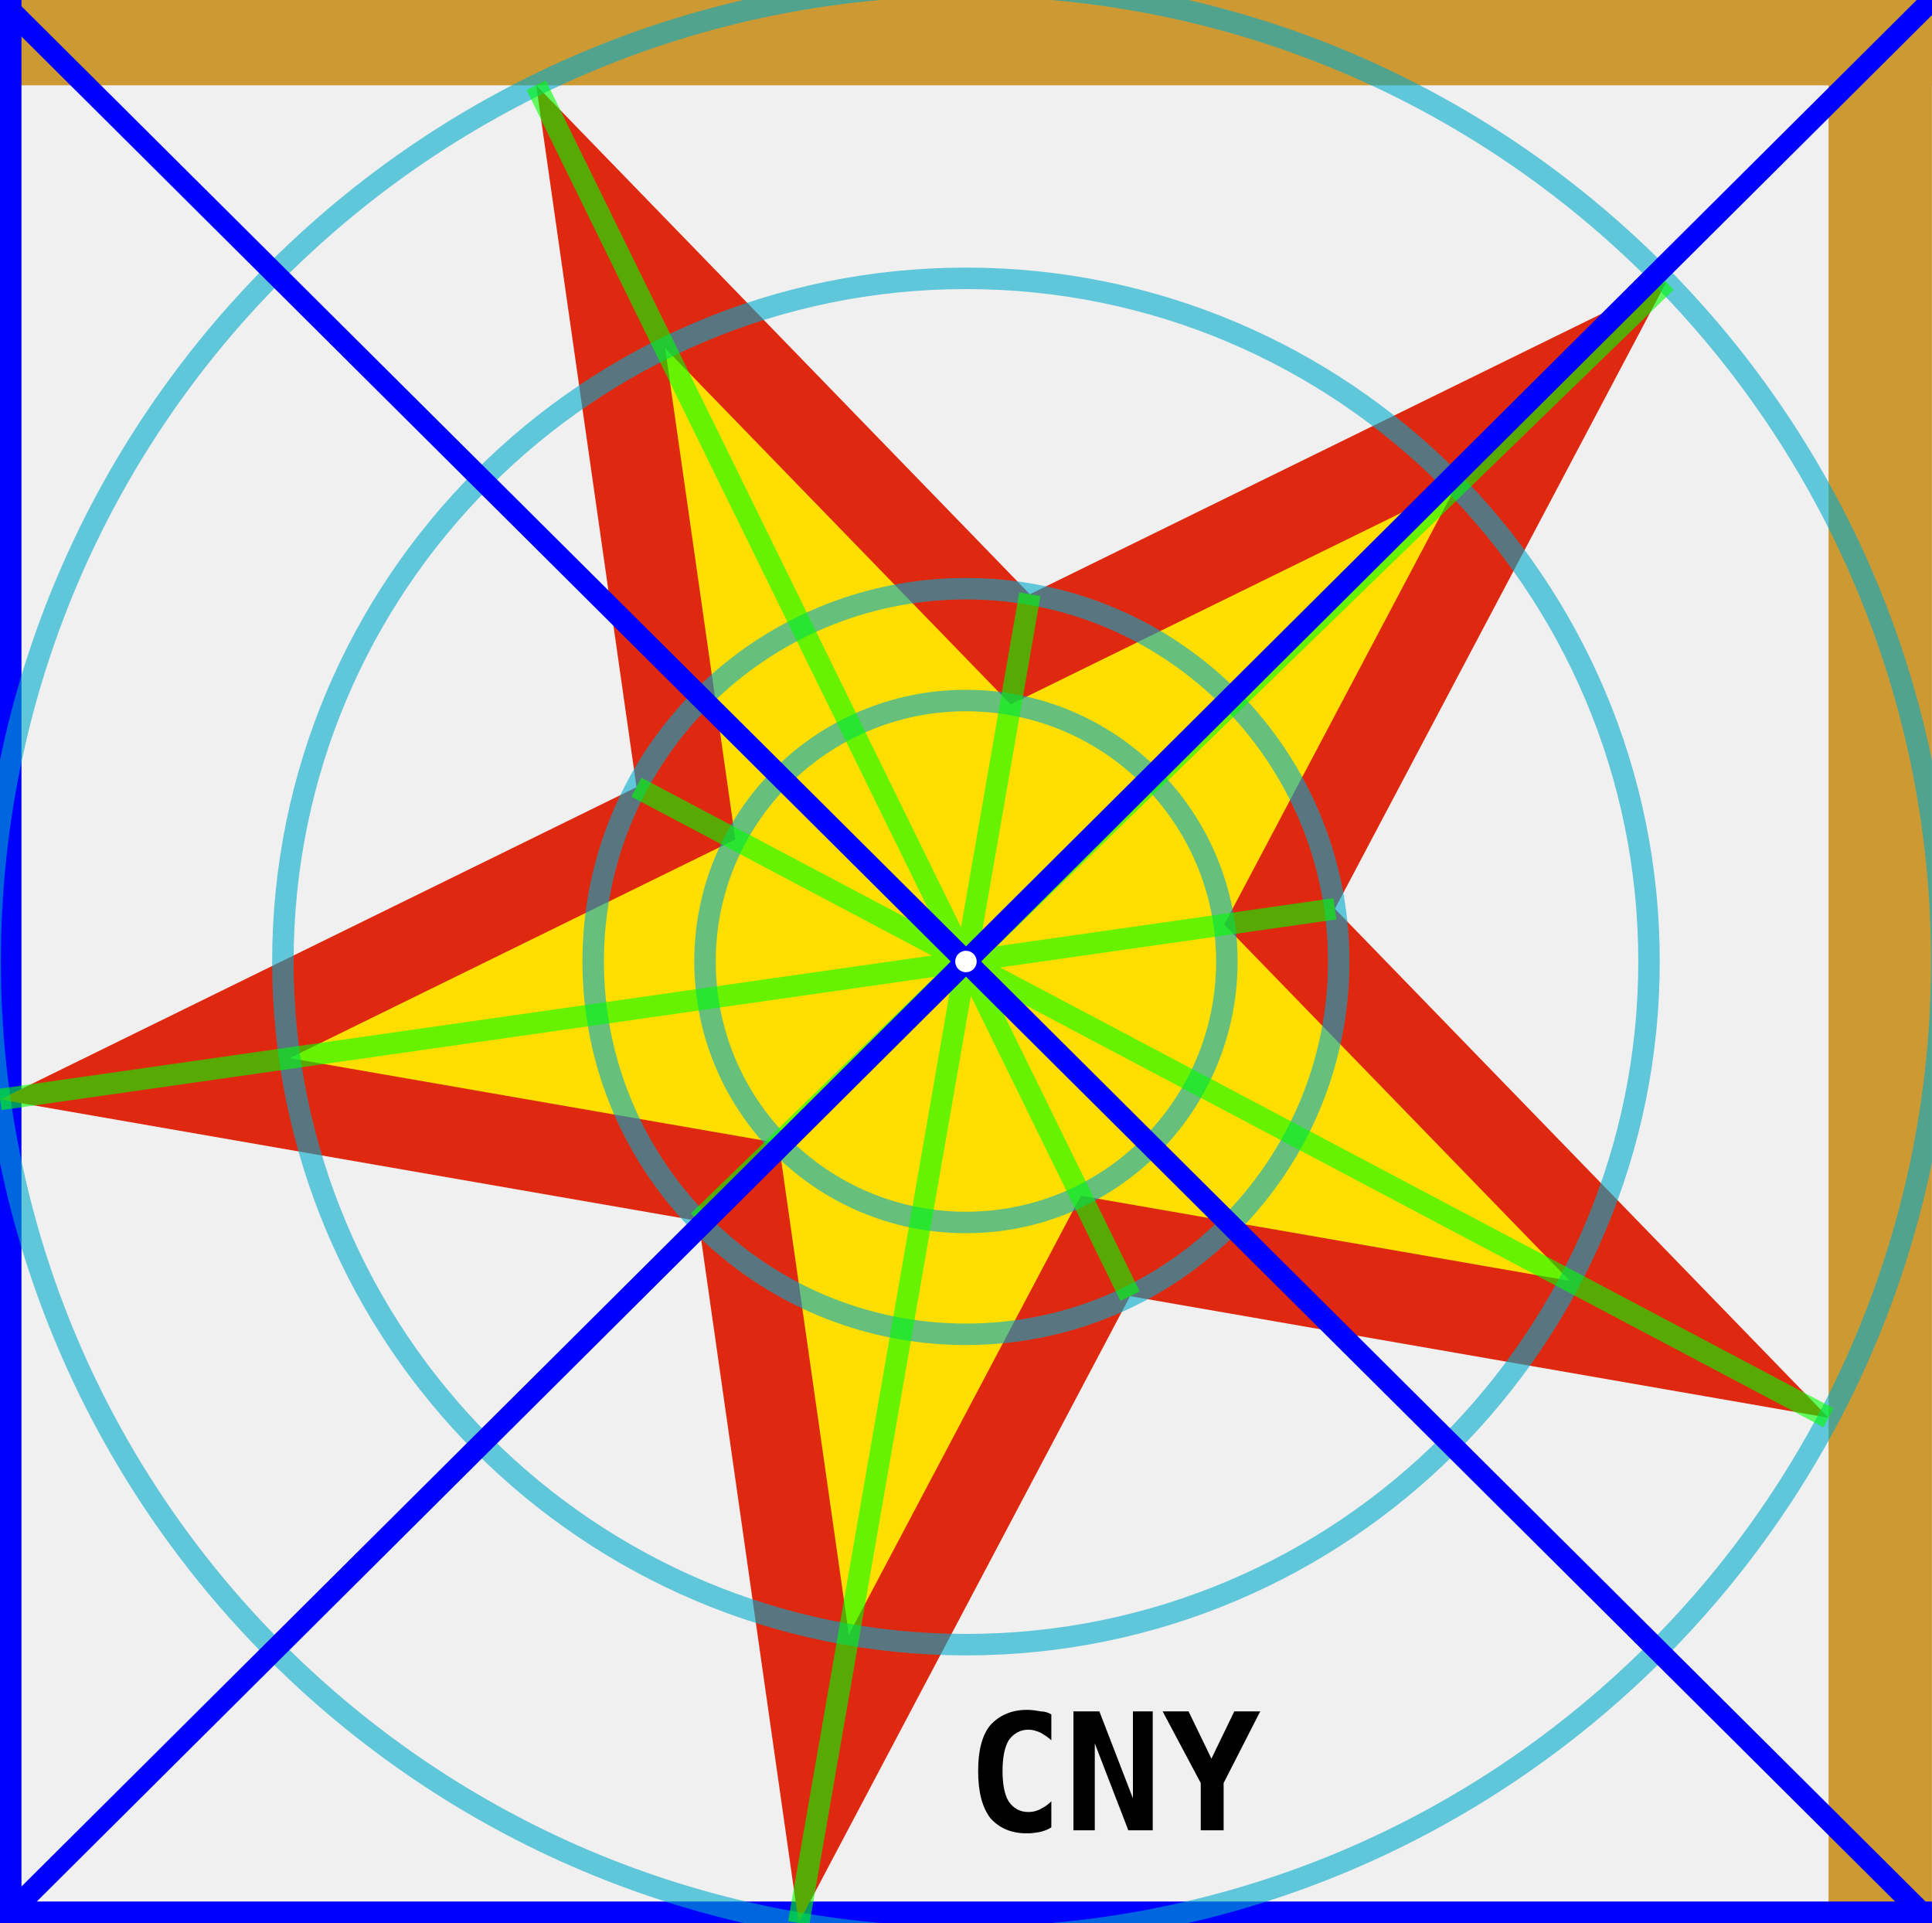
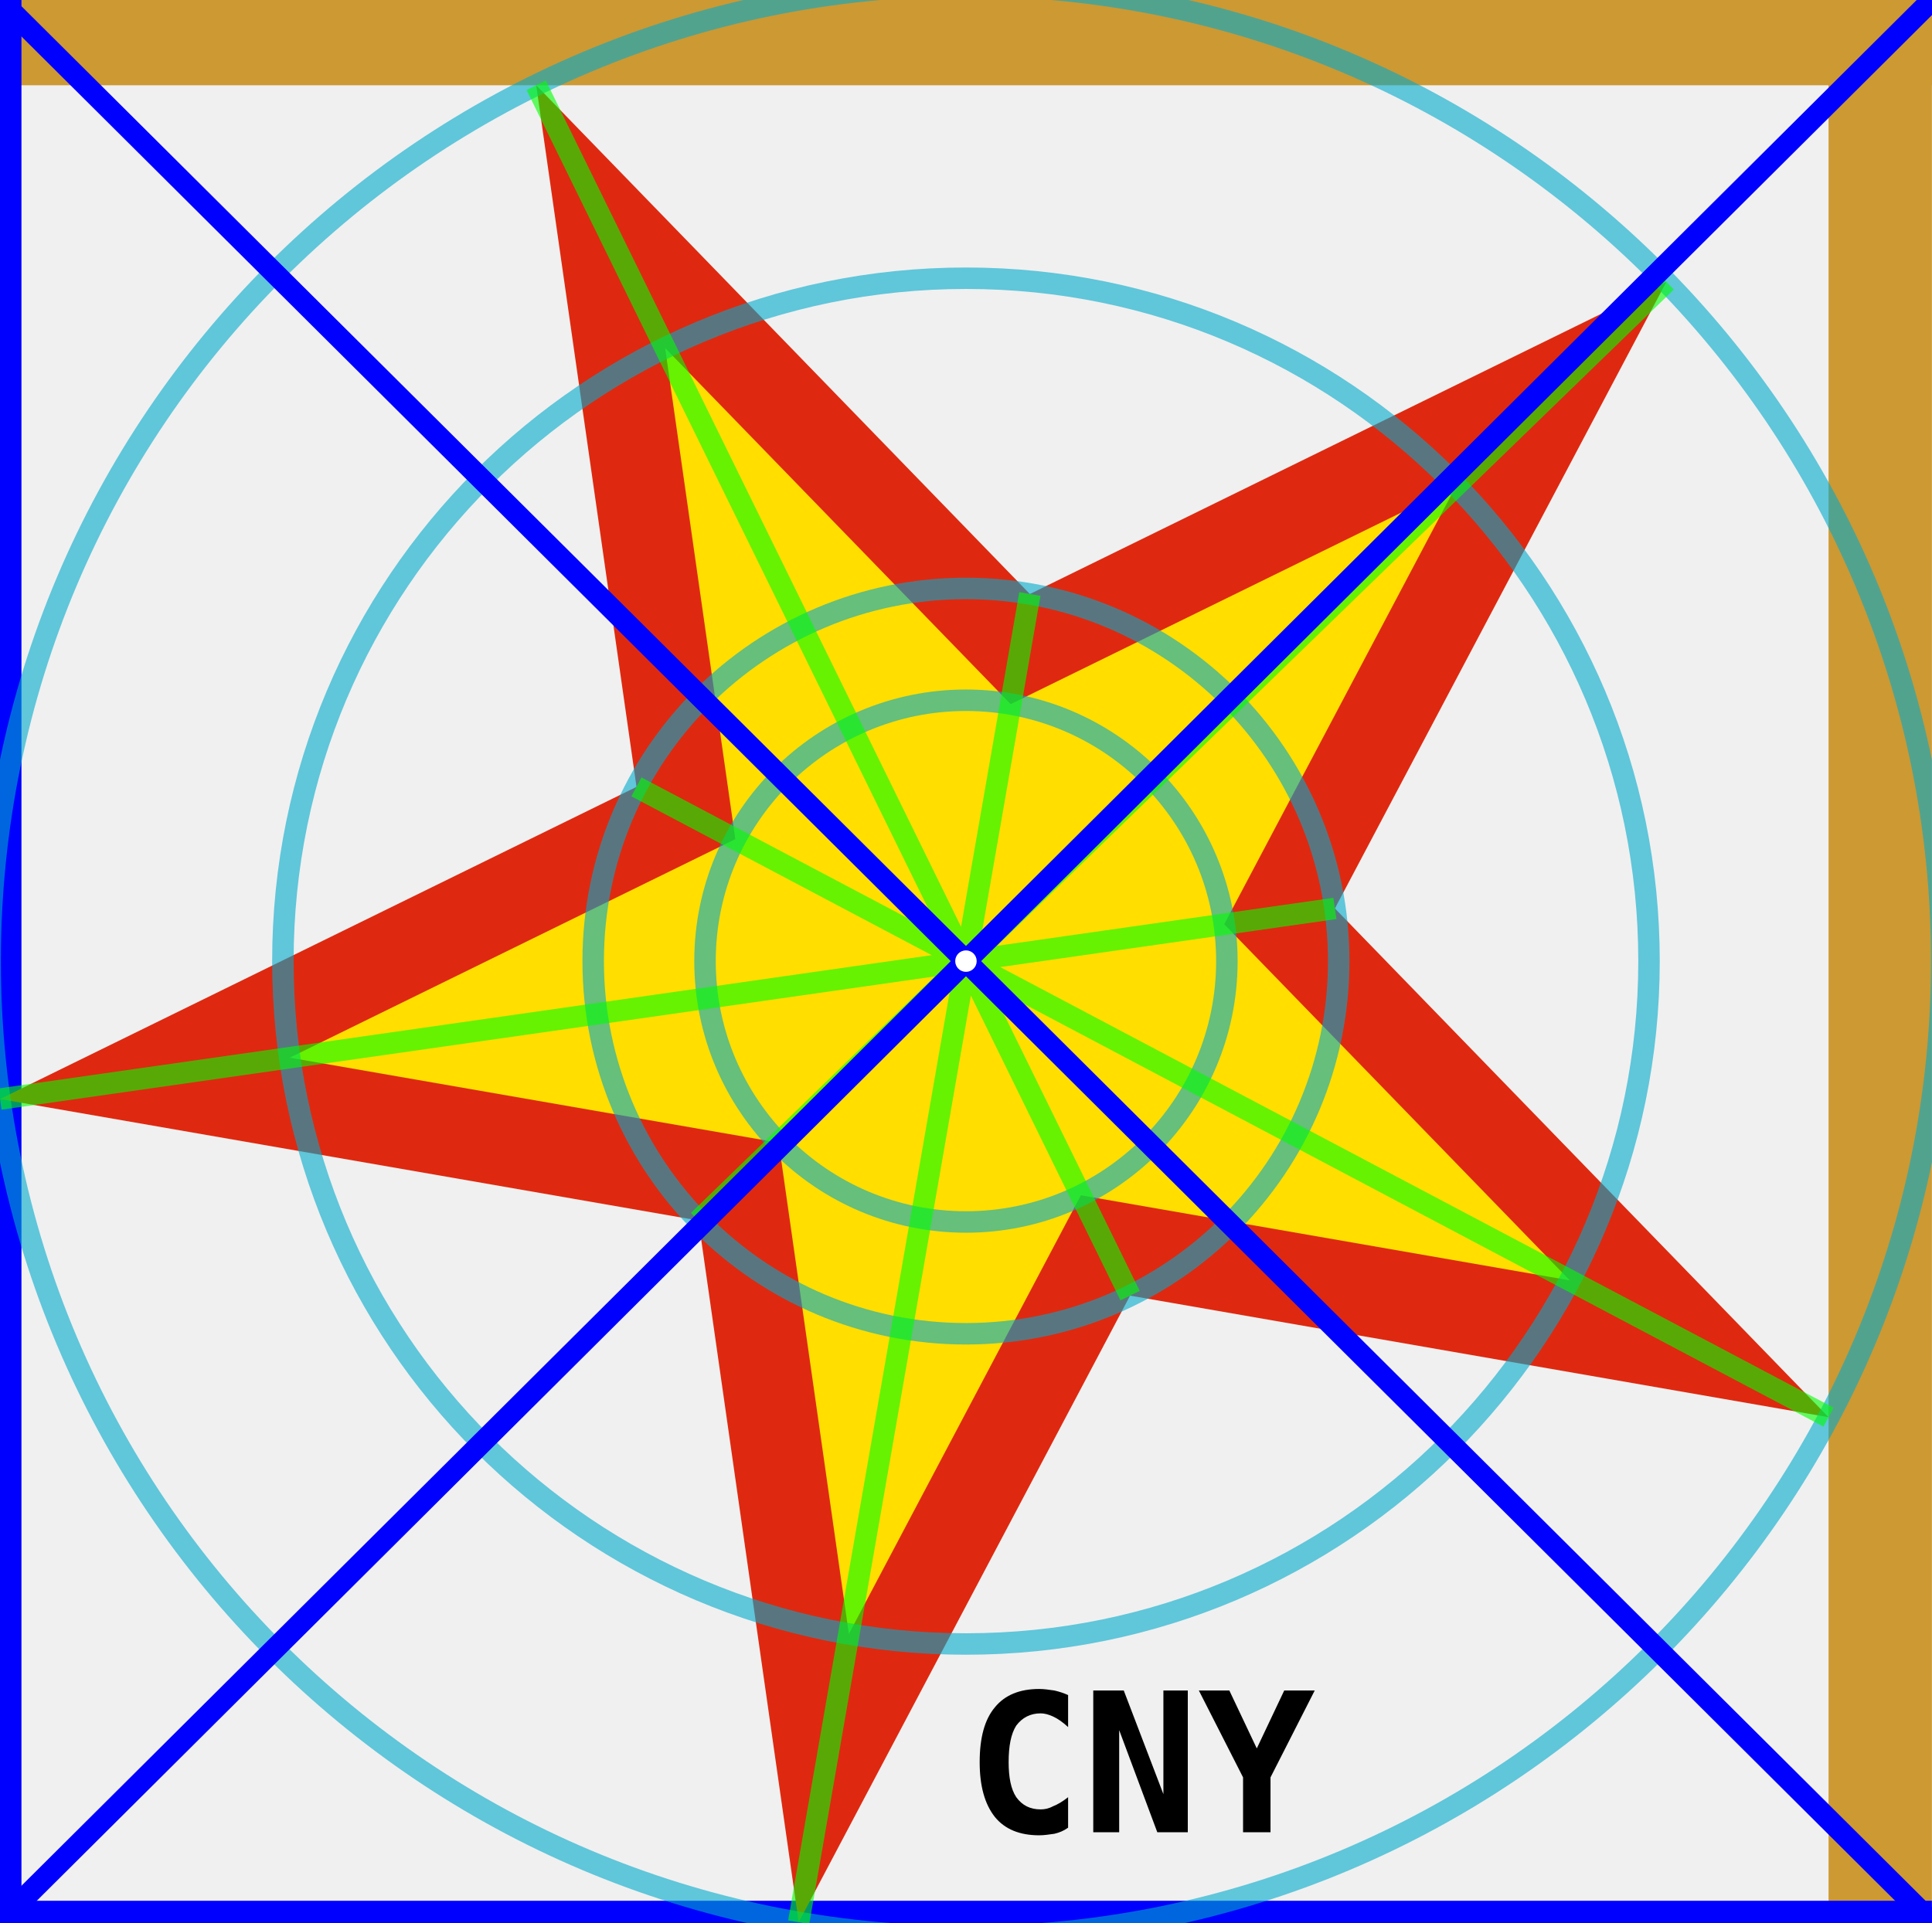
- <svg xmlns="http://www.w3.org/2000/svg" width="165.796" height="165" viewBox="-9.899 -9.852 19.799 19.704" id="%thisID%">
+ <svg xmlns="http://www.w3.org/2000/svg" width="152.733" height="152" viewBox="-9.899 -9.852 19.799 19.704" id="CNY">
  <rect fill="#CC9933" x="-9.899" width="19.799" y="-9.852" height="0.874" />
  <rect fill="#CC9933" y="-9.852" height="19.704" x="8.84" width="1.059" />
  <path fill="none" stroke="#0000FF" stroke-width="0.44" d="M-9.899 9.852H9.899M-9.899 -9.852V9.852" />
  <defs>
-     <path id="s" d="M-9.899 1.414 l7.158 1.245 L-1.714 9.852 L1.682 3.429 L8.84 4.675 L3.781 -.54 L7.178 -6.963 L.655 -3.763 L-4.404 -8.978 l1.028 7.192Z" />
+     <path id="CNY-s" d="M-9.899 1.414 l7.158 1.245 L-1.714 9.852 L1.682 3.429 L8.84 4.675 L3.781 -.54 L7.178 -6.963 L.655 -3.763 L-4.404 -8.978 l1.028 7.192Z" />
  </defs>
-   <use href="#s" fill="#DE2910" />
-   <use href="#s" fill="#FFDE00" transform="scale(0.7)" />
+   <use href="#CNY-s" fill="#DE2910" />
+   <use href="#CNY-s" fill="#FFDE00" transform="scale(0.7)" />
  <circle fill="none" opacity="60%" stroke="#00AACC" stroke-width="0.22" r="10" />
  <circle fill="none" opacity="60%" stroke="#00AACC" stroke-width="0.22" r="7" />
  <circle fill="none" opacity="60%" stroke="#00AACC" stroke-width="0.22" r="3.82" />
  <circle fill="none" opacity="60%" stroke="#00AACC" stroke-width="0.22" r="2.674" />
  <path opacity="60%" stroke="#00FF00" stroke-width="0.22" d="M -9.899 1.414 L 3.781 -0.54 M -2.742 2.66 L 7.178 -6.963 M -1.714 9.852 L 0.655 -3.763 M 1.682 3.429 L -4.404 -8.978 M 8.84 4.675 L -3.377 -1.786" />
  <path fill="none" stroke="#0000FF" stroke-width="0.22" d="M 9.899 9.852 L -9.899 -9.852 M 9.899 -9.852 L -9.899 9.852" />
-   <circle fill="white" r="0.11" />
-   <text x="0" y="8.43" fill="black" dominant-baseline="middle" font-family="Consolas, monospace" font-size="1.672" font-weight="800">CNY</text>
+   <circle fill="#FFF" r="0.11" />
+   <text x="0" y="8.37" fill="black" dominant-baseline="middle" font-family="Consolas, monospace" font-size="1.982" font-weight="800">CNY</text>
</svg>
